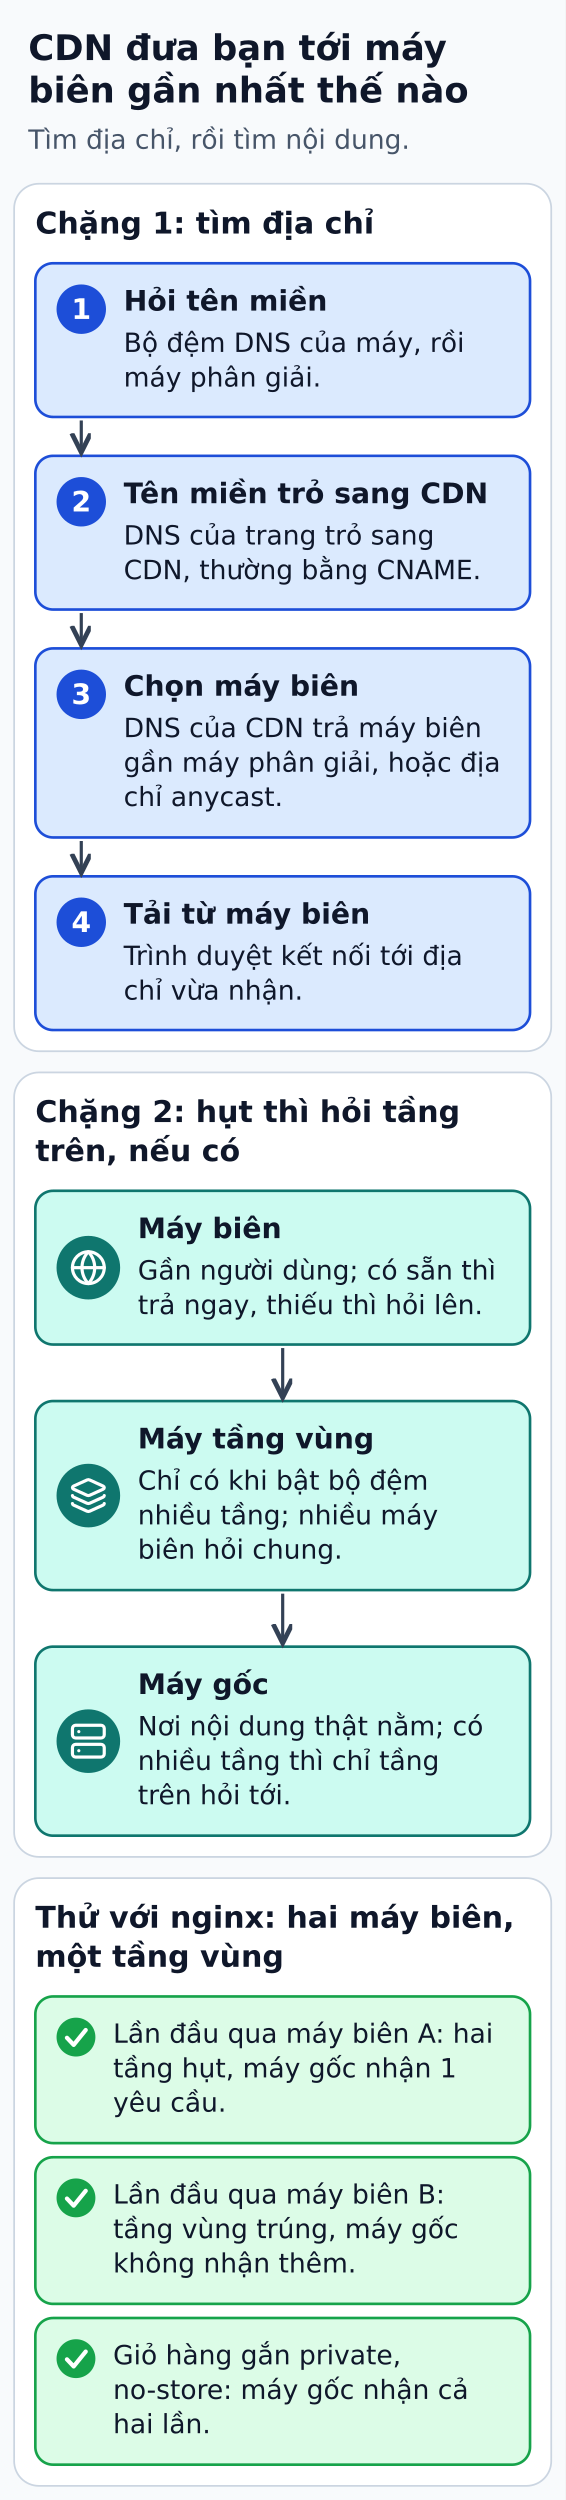
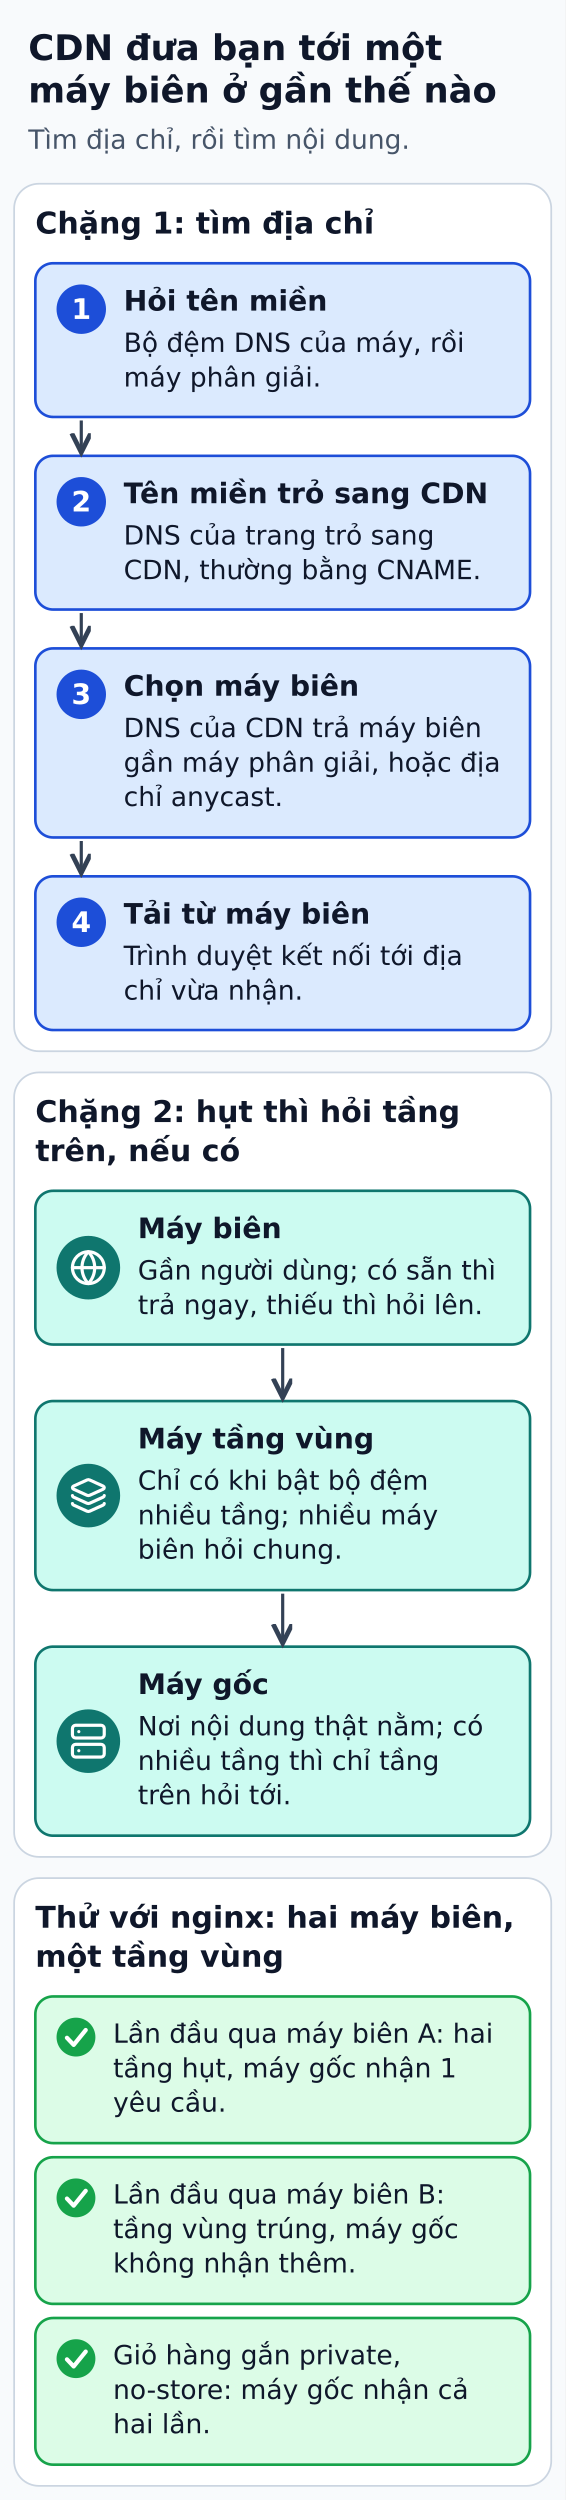
<svg xmlns="http://www.w3.org/2000/svg" width="320" height="1415" viewBox="0 0 320 1415" role="img" aria-labelledby="title desc">
  <defs>
    <marker id="arrow" markerWidth="8" markerHeight="8" refX="6" refY="3" orient="auto">
      <path d="M0,0 L6,3 L0,6" fill="none" stroke="#334155" stroke-width="1.5" />
    </marker>
  </defs>
  <rect width="320" height="1415" fill="#f8fafc" />
  <g font-family="DejaVu Sans, Arial, sans-serif" fill="#0f172a">
-     <text x="16" y="34" font-size="20" fill="#0f172a" font-weight="bold" text-anchor="start">CDN đưa bạn tới máy</text>
-     <text x="16" y="58" font-size="20" fill="#0f172a" font-weight="bold" text-anchor="start">biên gần nhất thế nào</text>
+     <text x="16" y="34" font-size="20" fill="#0f172a" font-weight="bold" text-anchor="start">CDN đưa bạn tới một</text>
+     <text x="16" y="58" font-size="20" fill="#0f172a" font-weight="bold" text-anchor="start">máy biên ở gần thế nào</text>
    <text x="16" y="84.2" font-size="15" fill="#475569" font-weight="normal" text-anchor="start">Tìm địa chỉ, rồi tìm nội dung.</text>
    <rect x="8" y="104" width="304" height="491" rx="14" fill="#ffffff" stroke="#cbd5e1" stroke-width="1" />
    <text x="20" y="132.2" font-size="17" fill="#0f172a" font-weight="bold" text-anchor="start">Chặng 1: tìm địa chỉ</text>
    <rect x="20" y="149" width="280" height="87" rx="10" fill="#dbeafe" stroke="#1d4ed8" stroke-width="1.5" />
    <circle cx="46" cy="175" r="14" fill="#1d4ed8" />
    <text x="46" y="180.5" font-size="16" fill="#ffffff" font-weight="bold" text-anchor="middle">1</text>
    <text x="70" y="175.8" font-size="16" fill="#0f172a" font-weight="bold" text-anchor="start">Hỏi tên miền</text>
    <text x="70" y="199.2" font-size="15" fill="#0f172a" font-weight="normal" text-anchor="start">Bộ đệm DNS của máy, rồi</text>
    <text x="70" y="218.8" font-size="15" fill="#0f172a" font-weight="normal" text-anchor="start">máy phân giải.</text>
    <rect x="20" y="258" width="280" height="87" rx="10" fill="#dbeafe" stroke="#1d4ed8" stroke-width="1.5" />
    <circle cx="46" cy="284" r="14" fill="#1d4ed8" />
    <text x="46" y="289.5" font-size="16" fill="#ffffff" font-weight="bold" text-anchor="middle">2</text>
    <text x="70" y="284.8" font-size="16" fill="#0f172a" font-weight="bold" text-anchor="start">Tên miền trỏ sang CDN</text>
    <text x="70" y="308.2" font-size="15" fill="#0f172a" font-weight="normal" text-anchor="start">DNS của trang trỏ sang</text>
    <text x="70" y="327.8" font-size="15" fill="#0f172a" font-weight="normal" text-anchor="start">CDN, thường bằng CNAME.</text>
    <polyline points="46,238 46,256" fill="none" stroke="#334155" stroke-width="1.8" stroke-linejoin="round" marker-end="url(#arrow)" />
    <rect x="20" y="367" width="280" height="107" rx="10" fill="#dbeafe" stroke="#1d4ed8" stroke-width="1.5" />
    <circle cx="46" cy="393" r="14" fill="#1d4ed8" />
    <text x="46" y="398.5" font-size="16" fill="#ffffff" font-weight="bold" text-anchor="middle">3</text>
    <text x="70" y="393.8" font-size="16" fill="#0f172a" font-weight="bold" text-anchor="start">Chọn máy biên</text>
    <text x="70" y="417.2" font-size="15" fill="#0f172a" font-weight="normal" text-anchor="start">DNS của CDN trả máy biên</text>
    <text x="70" y="436.8" font-size="15" fill="#0f172a" font-weight="normal" text-anchor="start">gần máy phân giải, hoặc địa</text>
    <text x="70" y="456.2" font-size="15" fill="#0f172a" font-weight="normal" text-anchor="start">chỉ anycast.</text>
    <polyline points="46,347 46,365" fill="none" stroke="#334155" stroke-width="1.8" stroke-linejoin="round" marker-end="url(#arrow)" />
    <rect x="20" y="496" width="280" height="87" rx="10" fill="#dbeafe" stroke="#1d4ed8" stroke-width="1.5" />
    <circle cx="46" cy="522" r="14" fill="#1d4ed8" />
    <text x="46" y="527.5" font-size="16" fill="#ffffff" font-weight="bold" text-anchor="middle">4</text>
    <text x="70" y="522.8" font-size="16" fill="#0f172a" font-weight="bold" text-anchor="start">Tải từ máy biên</text>
    <text x="70" y="546.2" font-size="15" fill="#0f172a" font-weight="normal" text-anchor="start">Trình duyệt kết nối tới địa</text>
    <text x="70" y="565.8" font-size="15" fill="#0f172a" font-weight="normal" text-anchor="start">chỉ vừa nhận.</text>
    <polyline points="46,476 46,494" fill="none" stroke="#334155" stroke-width="1.8" stroke-linejoin="round" marker-end="url(#arrow)" />
    <rect x="8" y="607" width="304" height="444" rx="14" fill="#ffffff" stroke="#cbd5e1" stroke-width="1" />
    <text x="20" y="635.1" font-size="17" fill="#0f172a" font-weight="bold" text-anchor="start">Chặng 2: hụt thì hỏi tầng</text>
    <text x="20" y="657.2" font-size="17" fill="#0f172a" font-weight="bold" text-anchor="start">trên, nếu có</text>
    <rect x="20" y="674" width="280" height="87" rx="10" fill="#ccfbf1" stroke="#0f766e" stroke-width="1.5" />
    <circle cx="50" cy="717.5" r="18" fill="#0f766e" />
    <g transform="translate(39.2 706.7) scale(0.9)" fill="none" stroke="#FFFFFF" stroke-width="2" stroke-linecap="round" stroke-linejoin="round">
      <circle cx="12" cy="12" r="10" />
      <path d="M12 2a14.5 14.5 0 0 0 0 20 14.5 14.5 0 0 0 0-20" />
      <path d="M2 12h20" />
    </g>
    <text x="78" y="700.8" font-size="16" fill="#0f172a" font-weight="bold" text-anchor="start">Máy biên</text>
    <text x="78" y="724.2" font-size="15" fill="#0f172a" font-weight="normal" text-anchor="start">Gần người dùng; có sẵn thì</text>
    <text x="78" y="743.8" font-size="15" fill="#0f172a" font-weight="normal" text-anchor="start">trả ngay, thiếu thì hỏi lên.</text>
    <rect x="20" y="793" width="280" height="107" rx="10" fill="#ccfbf1" stroke="#0f766e" stroke-width="1.5" />
    <circle cx="50" cy="846.5" r="18" fill="#0f766e" />
    <g transform="translate(39.2 835.7) scale(0.9)" fill="none" stroke="#FFFFFF" stroke-width="2" stroke-linecap="round" stroke-linejoin="round">
      <path d="M12.83 2.18a2 2 0 0 0-1.66 0L2.6 6.08a1 1 0 0 0 0 1.83l8.58 3.91a2 2 0 0 0 1.66 0l8.58-3.9a1 1 0 0 0 0-1.83z" />
      <path d="M2 12a1 1 0 0 0 .58.91l8.6 3.91a2 2 0 0 0 1.65 0l8.58-3.9A1 1 0 0 0 22 12" />
      <path d="M2 17a1 1 0 0 0 .58.91l8.6 3.91a2 2 0 0 0 1.65 0l8.58-3.9A1 1 0 0 0 22 17" />
    </g>
    <text x="78" y="819.8" font-size="16" fill="#0f172a" font-weight="bold" text-anchor="start">Máy tầng vùng</text>
    <text x="78" y="843.2" font-size="15" fill="#0f172a" font-weight="normal" text-anchor="start">Chỉ có khi bật bộ đệm</text>
    <text x="78" y="862.8" font-size="15" fill="#0f172a" font-weight="normal" text-anchor="start">nhiều tầng; nhiều máy</text>
    <text x="78" y="882.2" font-size="15" fill="#0f172a" font-weight="normal" text-anchor="start">biên hỏi chung.</text>
    <rect x="20" y="932" width="280" height="107" rx="10" fill="#ccfbf1" stroke="#0f766e" stroke-width="1.5" />
    <circle cx="50" cy="985.5" r="18" fill="#0f766e" />
    <g transform="translate(39.2 974.7) scale(0.9)" fill="none" stroke="#FFFFFF" stroke-width="2" stroke-linecap="round" stroke-linejoin="round">
      <rect height="8" rx="2" ry="2" width="20" x="2" y="2" />
      <rect height="8" rx="2" ry="2" width="20" x="2" y="14" />
      <line x1="6" x2="6.01" y1="6" y2="6" />
      <line x1="6" x2="6.01" y1="18" y2="18" />
    </g>
    <text x="78" y="958.8" font-size="16" fill="#0f172a" font-weight="bold" text-anchor="start">Máy gốc</text>
    <text x="78" y="982.2" font-size="15" fill="#0f172a" font-weight="normal" text-anchor="start">Nơi nội dung thật nằm; có</text>
    <text x="78" y="1001.8" font-size="15" fill="#0f172a" font-weight="normal" text-anchor="start">nhiều tầng thì chỉ tầng</text>
    <text x="78" y="1021.2" font-size="15" fill="#0f172a" font-weight="normal" text-anchor="start">trên hỏi tới.</text>
    <polyline points="160,763 160,791" fill="none" stroke="#334155" stroke-width="1.8" stroke-linejoin="round" marker-end="url(#arrow)" />
    <polyline points="160,902 160,930" fill="none" stroke="#334155" stroke-width="1.8" stroke-linejoin="round" marker-end="url(#arrow)" />
    <rect x="8" y="1063" width="304" height="344" rx="14" fill="#ffffff" stroke="#cbd5e1" stroke-width="1" />
    <text x="20" y="1091.1" font-size="17" fill="#0f172a" font-weight="bold" text-anchor="start">Thử với nginx: hai máy biên,</text>
    <text x="20" y="1113.2" font-size="17" fill="#0f172a" font-weight="bold" text-anchor="start">một tầng vùng</text>
    <rect x="20" y="1130" width="280" height="83" rx="10" fill="#dcfce7" stroke="#16a34a" stroke-width="1.5" />
    <circle cx="43" cy="1153" r="11" fill="#16a34a" />
    <polyline points="37.9,1153.4 41.7,1157.4 48.5,1149" fill="none" stroke="#ffffff" stroke-width="2.4" stroke-linecap="round" stroke-linejoin="round" />
    <text x="64" y="1156.2" font-size="15" fill="#0f172a" font-weight="normal" text-anchor="start">Lần đầu qua máy biên A: hai</text>
    <text x="64" y="1175.8" font-size="15" fill="#0f172a" font-weight="normal" text-anchor="start">tầng hụt, máy gốc nhận 1</text>
    <text x="64" y="1195.2" font-size="15" fill="#0f172a" font-weight="normal" text-anchor="start">yêu cầu.</text>
    <rect x="20" y="1221" width="280" height="83" rx="10" fill="#dcfce7" stroke="#16a34a" stroke-width="1.5" />
    <circle cx="43" cy="1244" r="11" fill="#16a34a" />
    <polyline points="37.9,1244.4 41.7,1248.4 48.5,1240" fill="none" stroke="#ffffff" stroke-width="2.4" stroke-linecap="round" stroke-linejoin="round" />
    <text x="64" y="1247.2" font-size="15" fill="#0f172a" font-weight="normal" text-anchor="start">Lần đầu qua máy biên B:</text>
    <text x="64" y="1266.8" font-size="15" fill="#0f172a" font-weight="normal" text-anchor="start">tầng vùng trúng, máy gốc</text>
    <text x="64" y="1286.2" font-size="15" fill="#0f172a" font-weight="normal" text-anchor="start">không nhận thêm.</text>
    <rect x="20" y="1312" width="280" height="83" rx="10" fill="#dcfce7" stroke="#16a34a" stroke-width="1.5" />
    <circle cx="43" cy="1335" r="11" fill="#16a34a" />
    <polyline points="37.9,1335.4 41.7,1339.4 48.5,1331" fill="none" stroke="#ffffff" stroke-width="2.4" stroke-linecap="round" stroke-linejoin="round" />
    <text x="64" y="1338.2" font-size="15" fill="#0f172a" font-weight="normal" text-anchor="start">Giỏ hàng gắn private,</text>
    <text x="64" y="1357.8" font-size="15" fill="#0f172a" font-weight="normal" text-anchor="start">no-store: máy gốc nhận cả</text>
    <text x="64" y="1377.2" font-size="15" fill="#0f172a" font-weight="normal" text-anchor="start">hai lần.</text>
  </g>
</svg>
